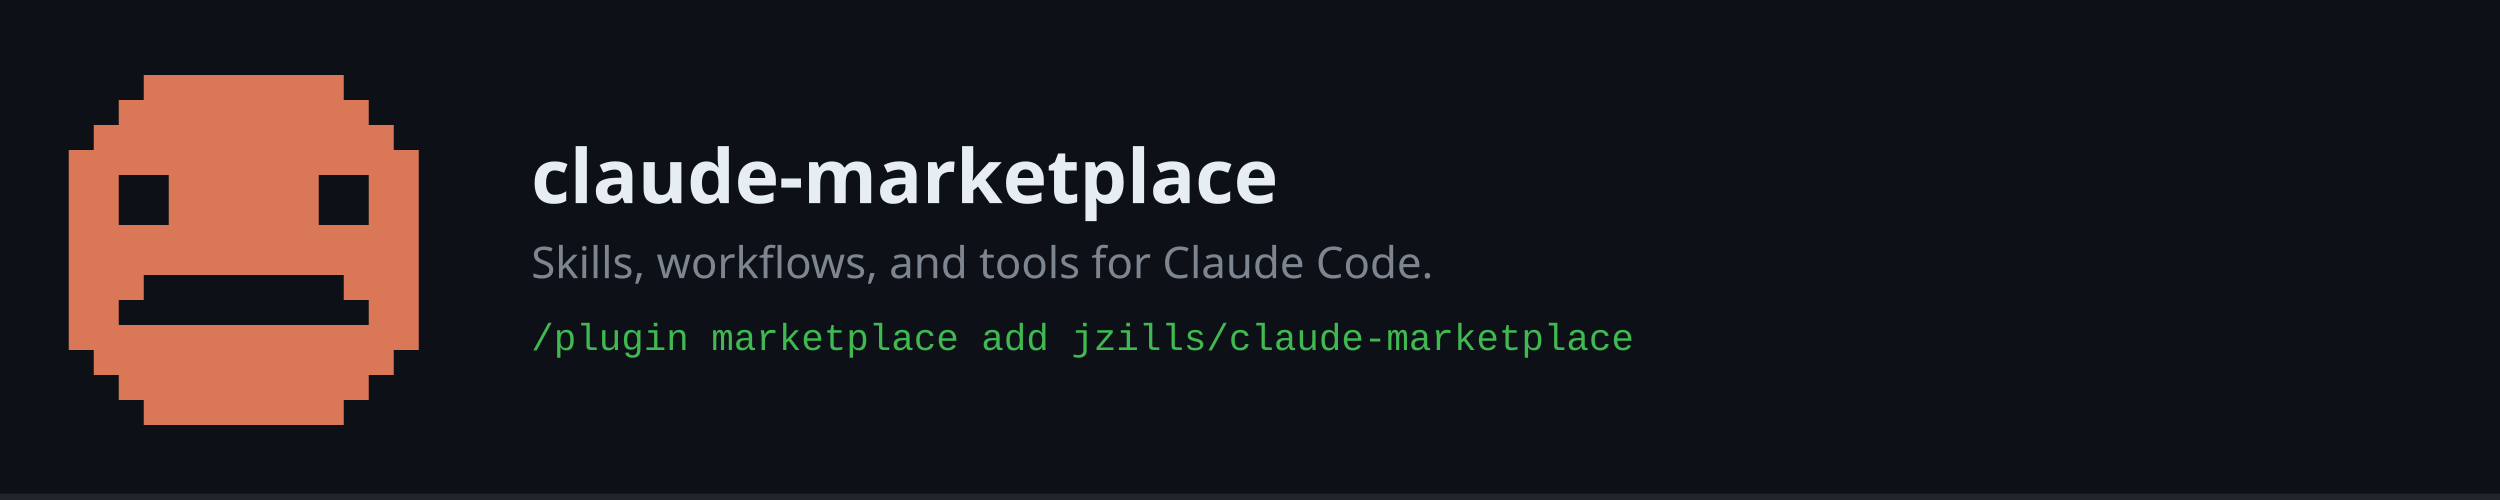
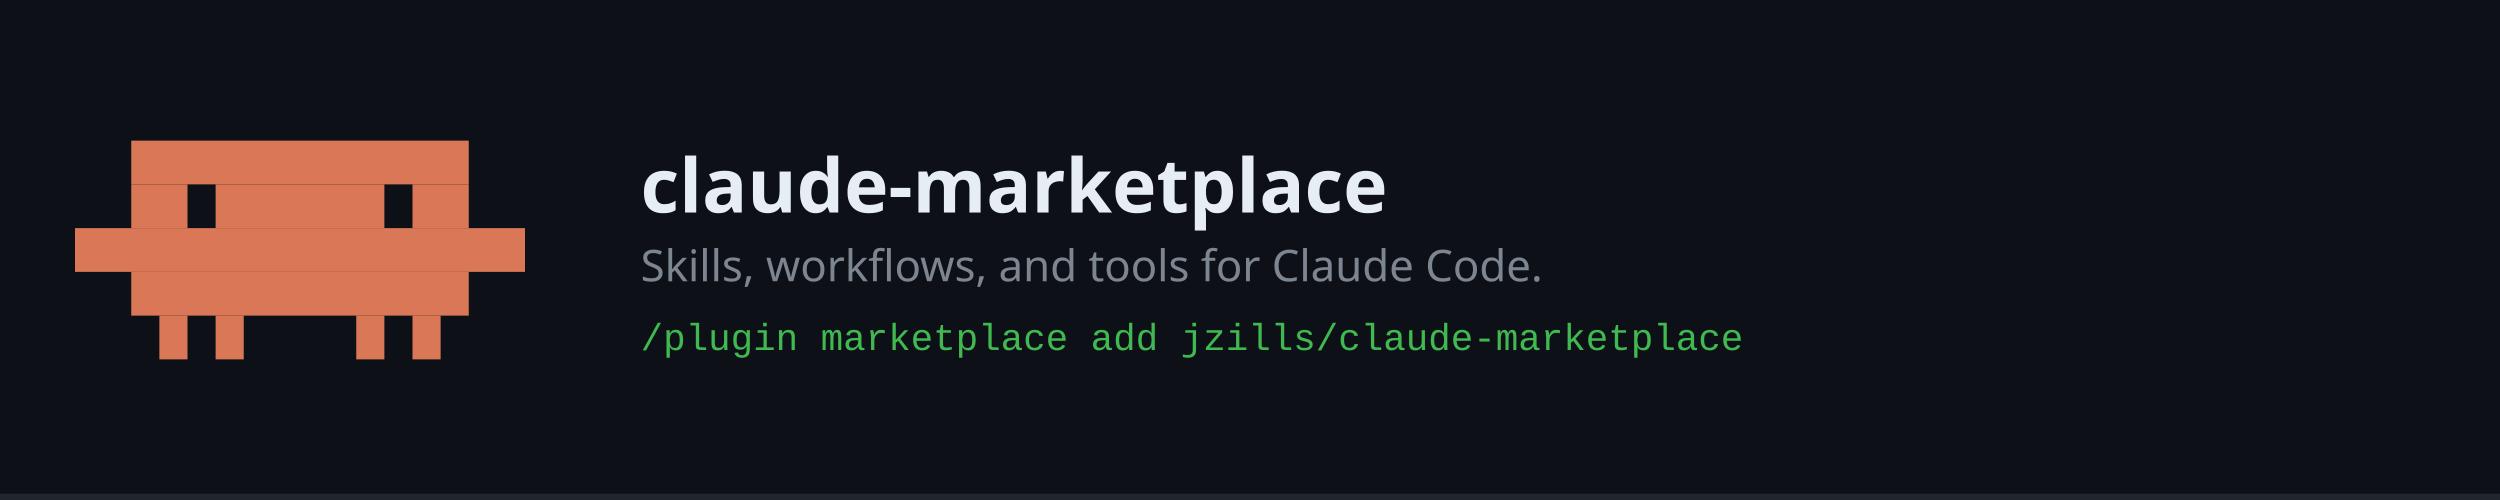
<svg xmlns="http://www.w3.org/2000/svg" width="800" height="160" viewBox="0 0 800 160">
  <rect width="800" height="160" fill="#0d1117" />
  <rect y="158" width="800" height="2" fill="#21262d" />
-   <rect x="46" y="24" width="64" height="8" fill="#D97757" />
-   <rect x="38" y="32" width="80" height="8" fill="#D97757" />
-   <rect x="30" y="40" width="96" height="8" fill="#D97757" />
-   <rect x="22" y="48" width="112" height="8" fill="#D97757" />
-   <rect x="22" y="56" width="16" height="8" fill="#D97757" />
-   <rect x="54" y="56" width="48" height="8" fill="#D97757" />
-   <rect x="118" y="56" width="16" height="8" fill="#D97757" />
-   <rect x="22" y="64" width="16" height="8" fill="#D97757" />
-   <rect x="54" y="64" width="48" height="8" fill="#D97757" />
-   <rect x="118" y="64" width="16" height="8" fill="#D97757" />
-   <rect x="22" y="72" width="112" height="8" fill="#D97757" />
-   <rect x="22" y="80" width="112" height="8" fill="#D97757" />
-   <rect x="22" y="88" width="24" height="8" fill="#D97757" />
-   <rect x="110" y="88" width="24" height="8" fill="#D97757" />
-   <rect x="22" y="96" width="16" height="8" fill="#D97757" />
-   <rect x="118" y="96" width="16" height="8" fill="#D97757" />
-   <rect x="22" y="104" width="112" height="8" fill="#D97757" />
-   <rect x="30" y="112" width="96" height="8" fill="#D97757" />
-   <rect x="38" y="120" width="80" height="8" fill="#D97757" />
-   <rect x="46" y="128" width="64" height="8" fill="#D97757" />
-   <text font-family="'Segoe UI', system-ui, -apple-system, sans-serif" font-size="24" font-weight="bold" fill="#e6edf3" x="170" y="65">claude-marketplace</text>
-   <text font-family="'Segoe UI', system-ui, -apple-system, sans-serif" font-size="14" fill="#7d8590" x="170" y="89">Skills, workflows, and tools for Claude Code.</text>
-   <text font-family="'Courier New', 'Cascadia Code', monospace" font-size="12" fill="#3fb950" x="170" y="112">/plugin marketplace add jzills/claude-marketplace</text>
+   <rect x="42" y="45" width="108" height="14" fill="#D97757" />
+   <rect x="42" y="59" width="18" height="14" fill="#D97757" />
+   <rect x="69" y="59" width="54" height="14" fill="#D97757" />
+   <rect x="132" y="59" width="18" height="14" fill="#D97757" />
+   <rect x="24" y="73" width="144" height="14" fill="#D97757" />
+   <rect x="42" y="87" width="108" height="14" fill="#D97757" />
+   <rect x="51" y="101" width="9" height="14" fill="#D97757" />
+   <rect x="69" y="101" width="9" height="14" fill="#D97757" />
+   <rect x="114" y="101" width="9" height="14" fill="#D97757" />
+   <rect x="132" y="101" width="9" height="14" fill="#D97757" />
+   <text font-family="'Segoe UI', system-ui, -apple-system, sans-serif" font-size="24" font-weight="bold" fill="#e6edf3" x="205" y="68">claude-marketplace</text>
+   <text font-family="'Segoe UI', system-ui, -apple-system, sans-serif" font-size="14" fill="#7d8590" x="205" y="90">Skills, workflows, and tools for Claude Code.</text>
+   <text font-family="'Courier New', 'Cascadia Code', monospace" font-size="12" fill="#3fb950" x="205" y="112">/plugin marketplace add jzills/claude-marketplace</text>
</svg>
